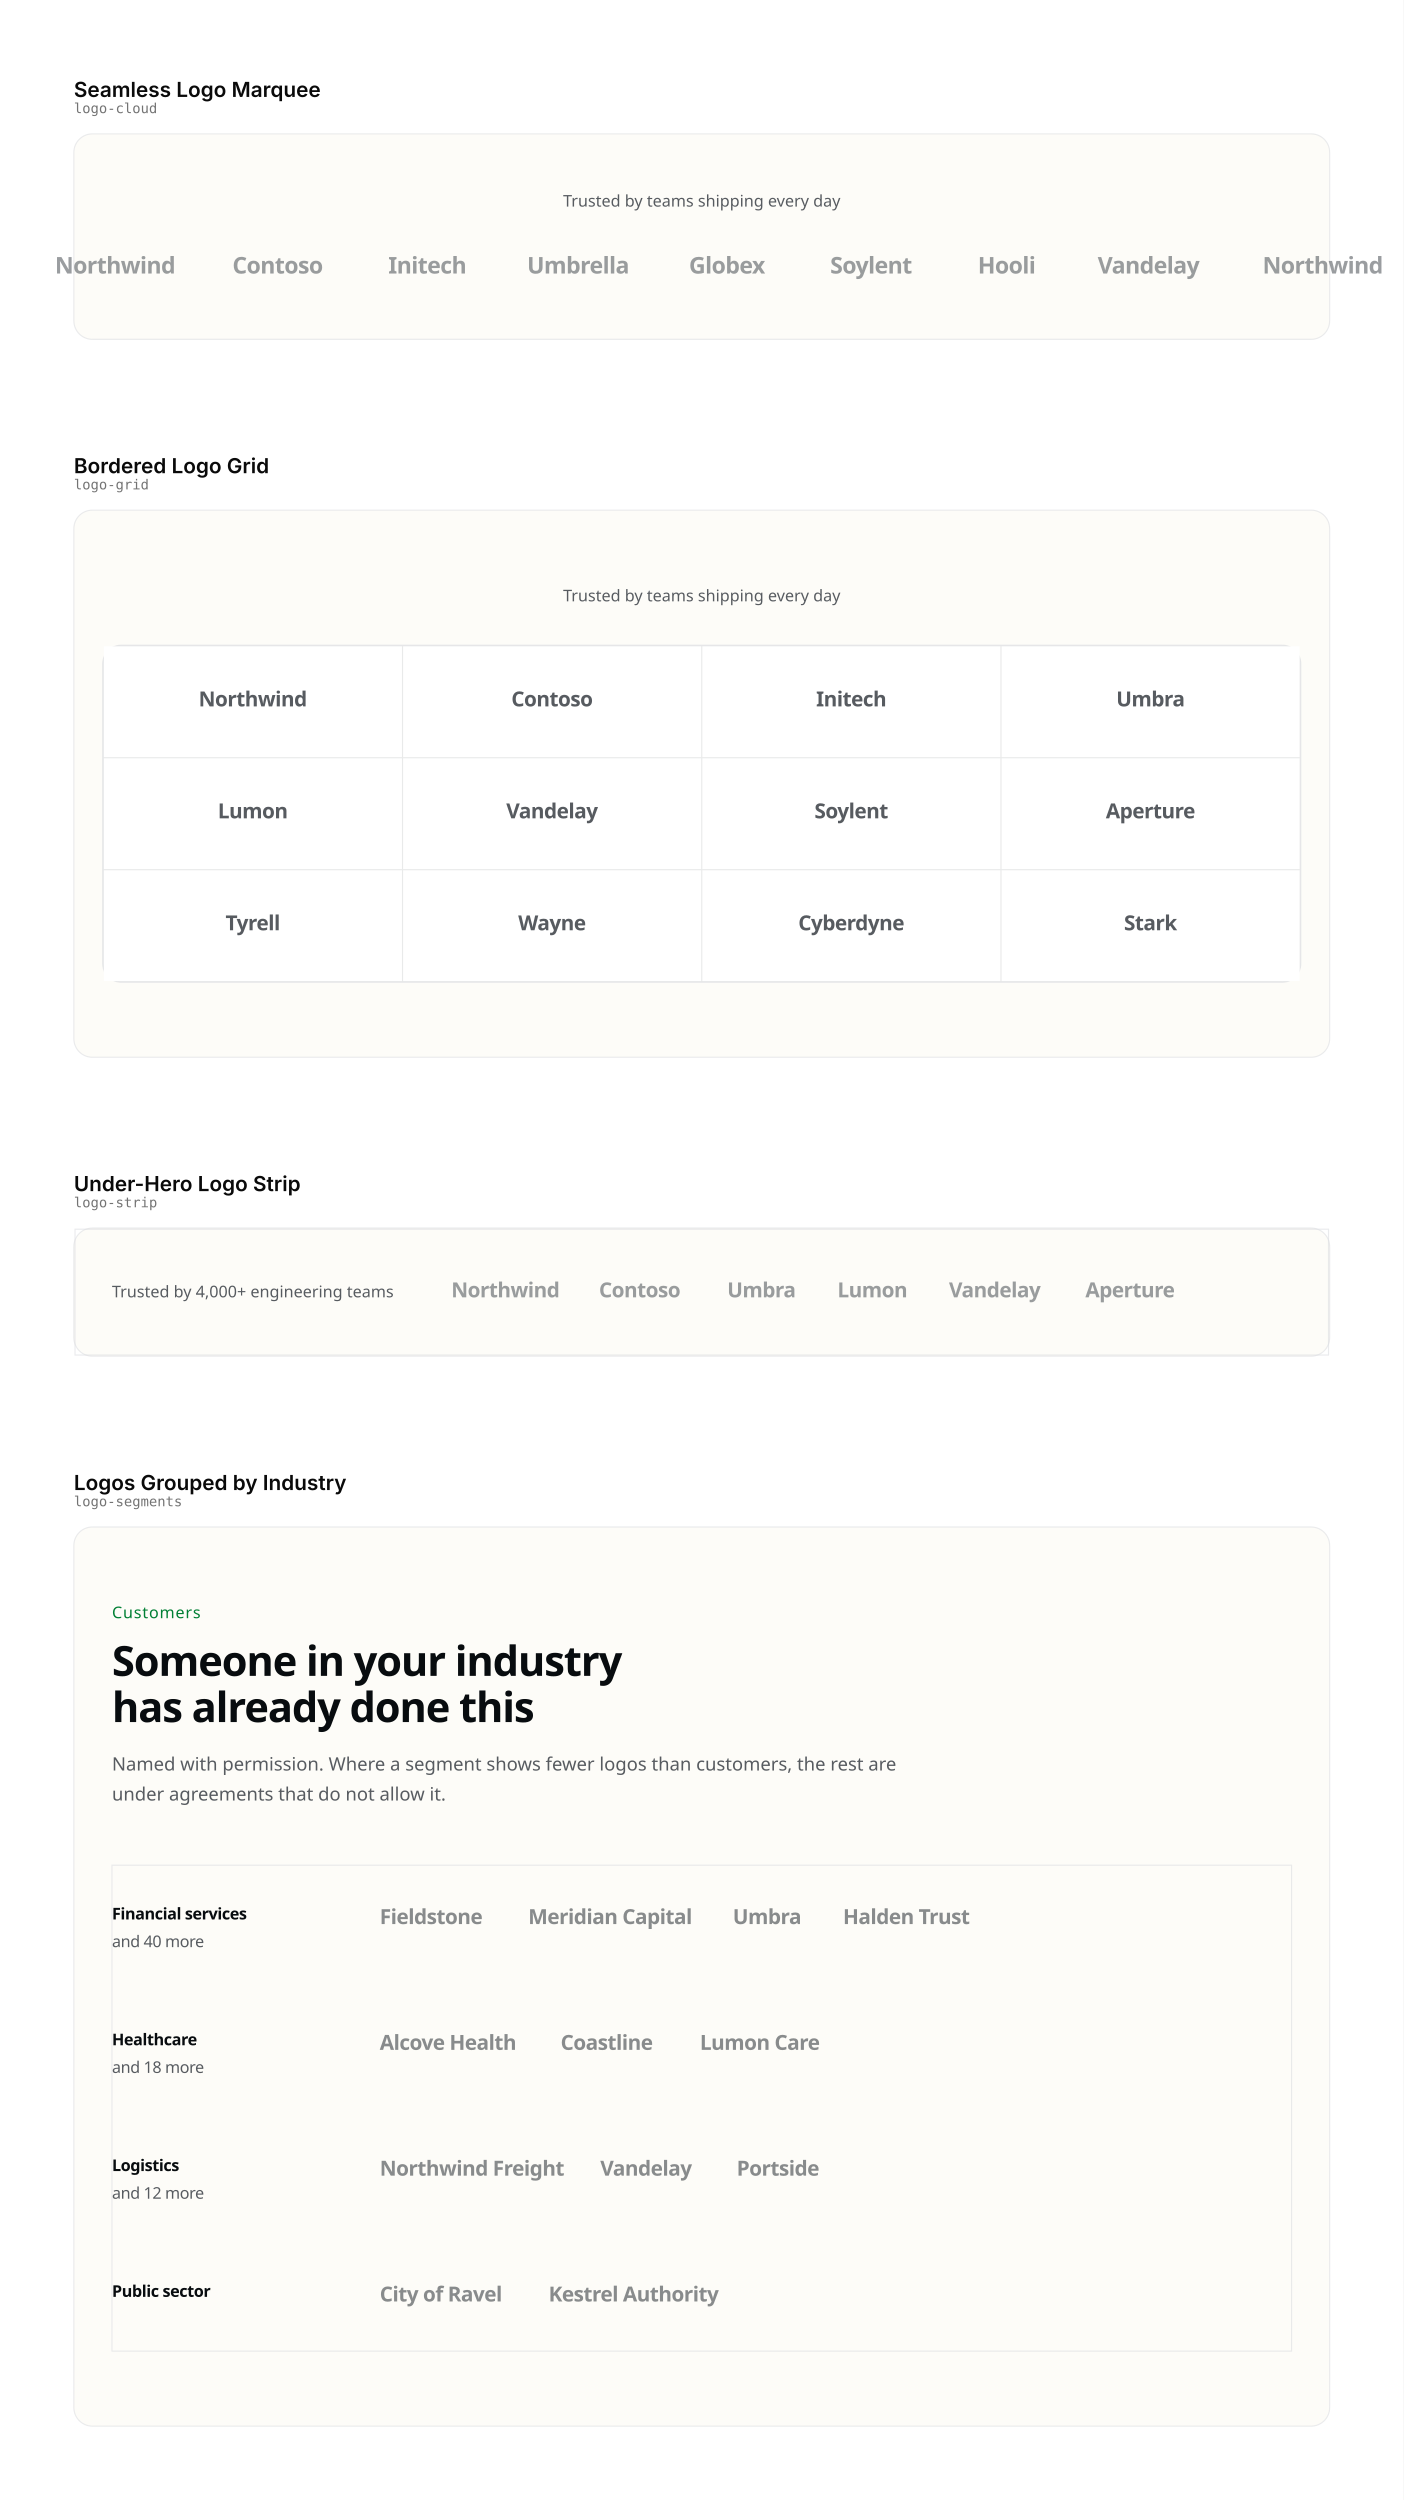
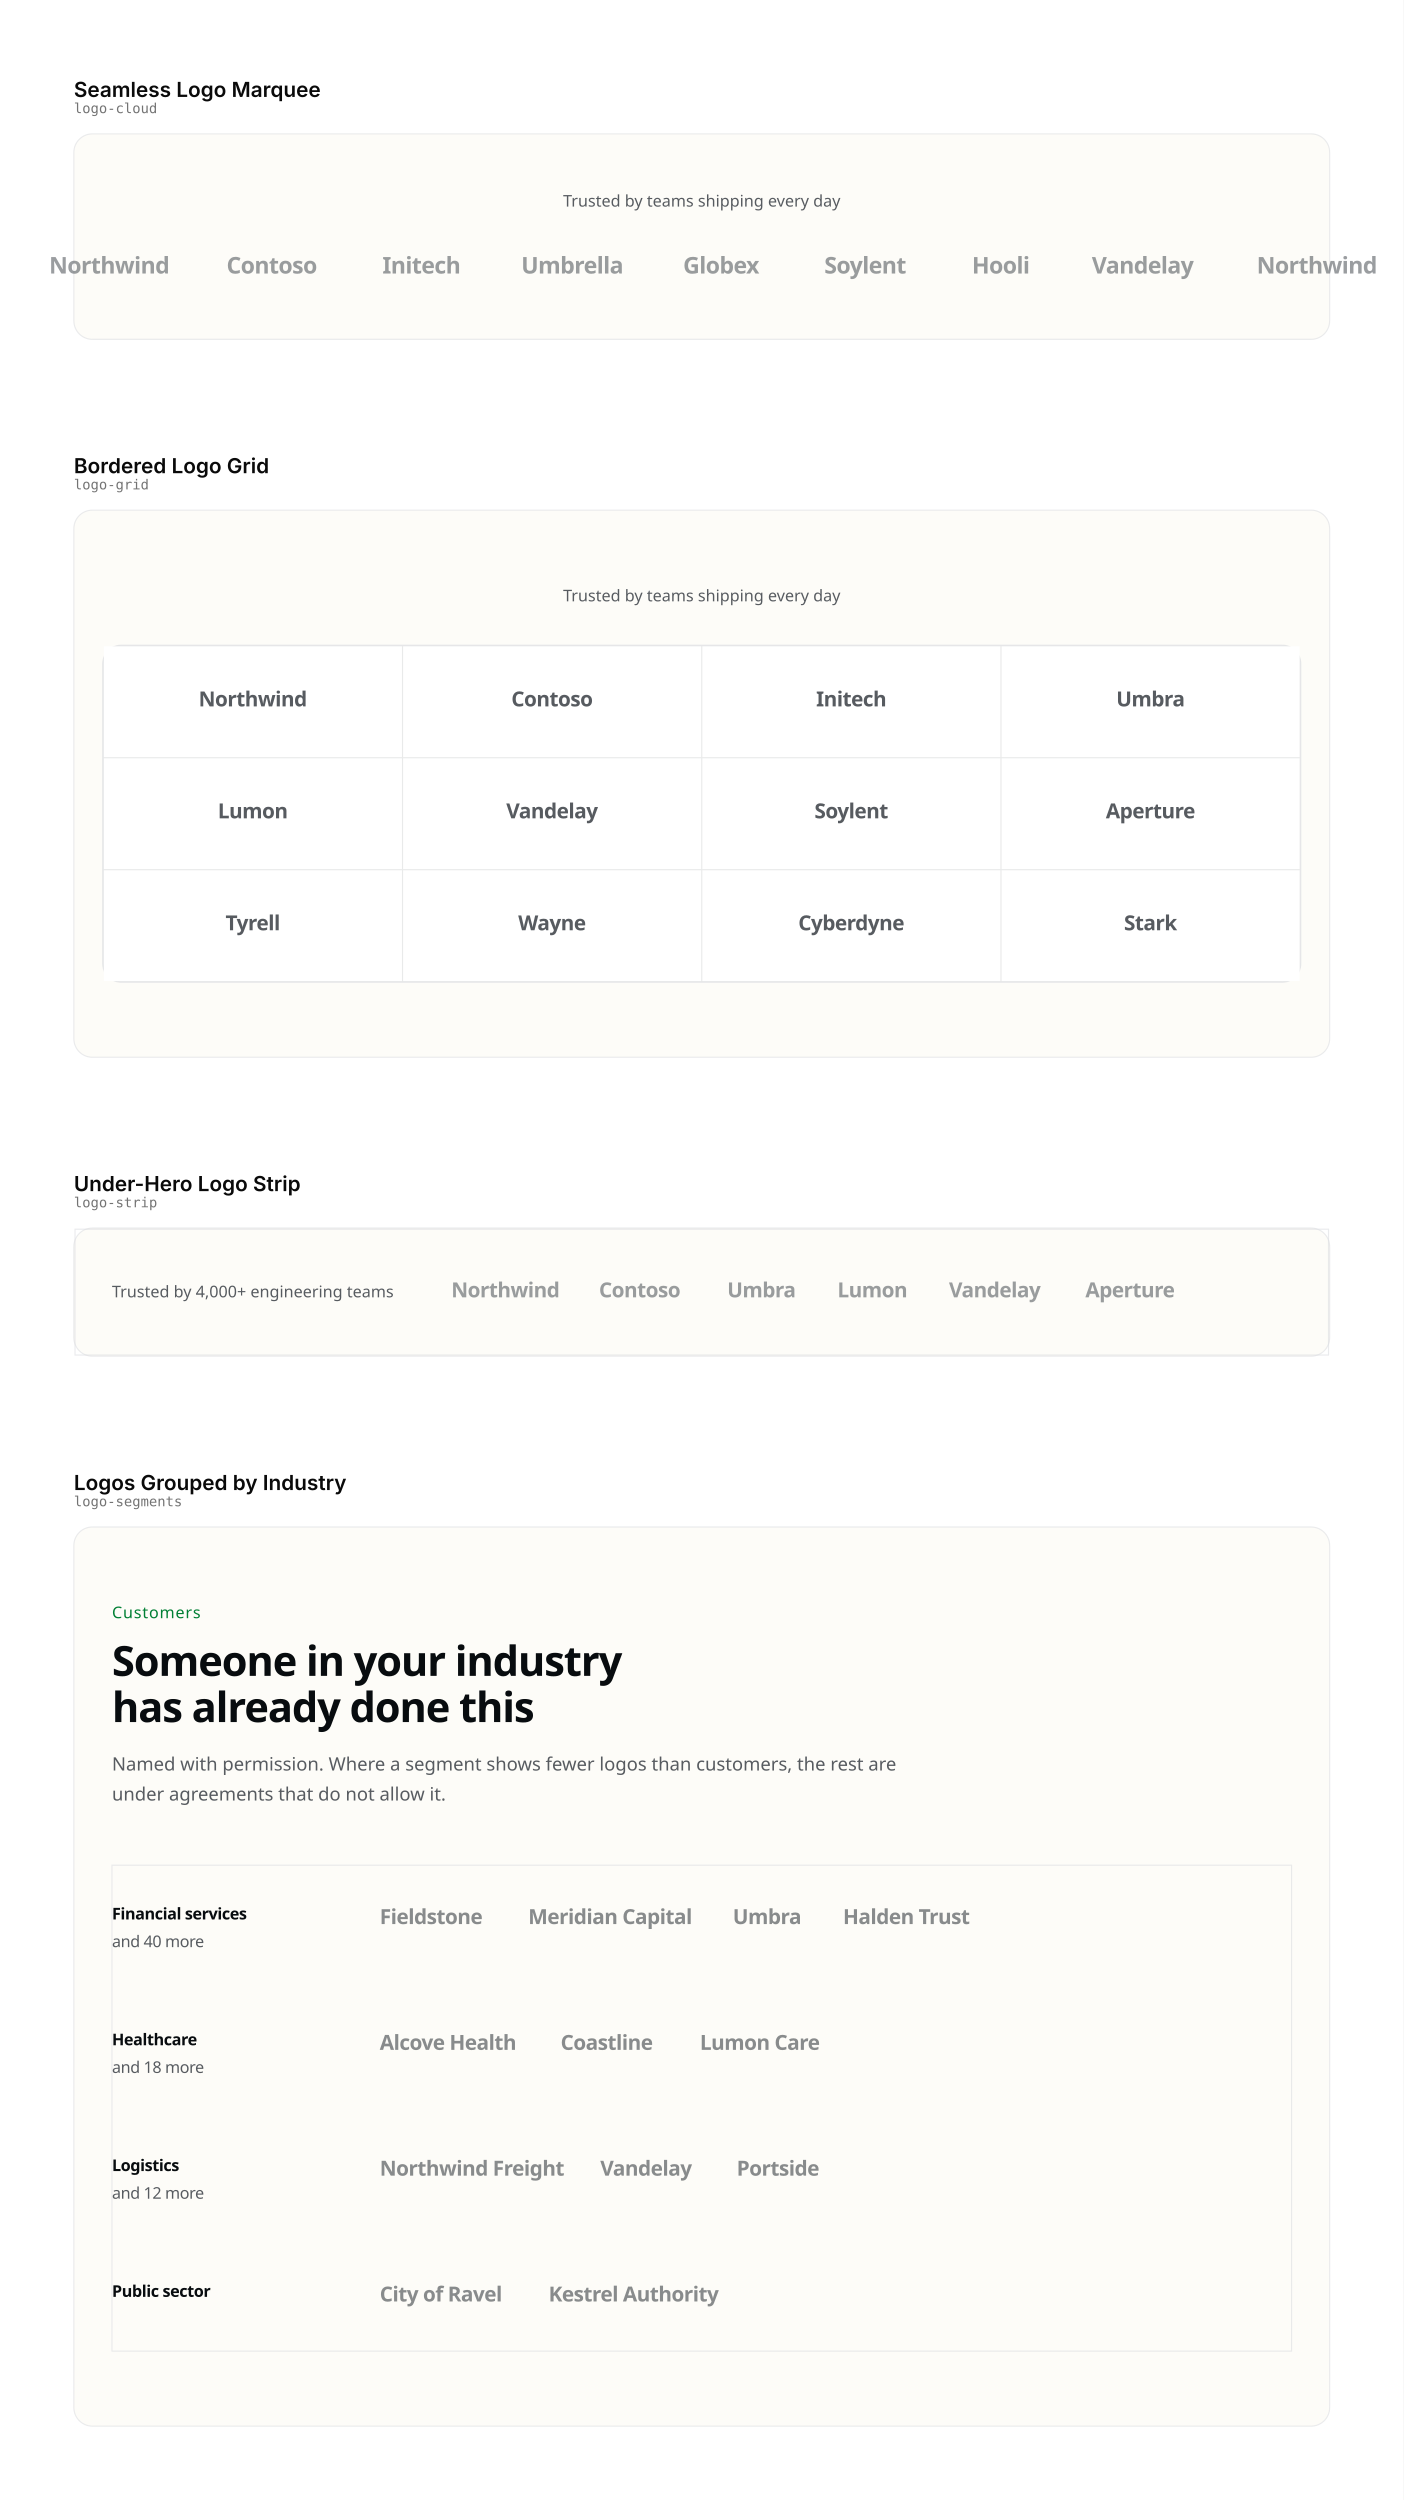
<svg xmlns="http://www.w3.org/2000/svg" width="1216" height="2166" viewBox="0 0 1216 2166" id="Hoverlab — Logo Clouds">
  <rect id="Background" x="0" y="0" width="1216" height="2166" fill="#ffffff" />
  <text id="Seamless Logo Marquee label" x="64" y="84" font-family="Inter, system-ui, sans-serif" font-size="18" font-weight="600" fill="#0a0a0a">Seamless Logo Marquee</text>
  <text id="logo-cloud id" x="64" y="98" font-family="ui-monospace, monospace" font-size="12" fill="#737373">logo-cloud</text>
  <g id="Seamless Logo Marquee" transform="translate(64, 116)">
    <rect id="container" x="0" y="0" width="1088" height="178" rx="16" fill="#fdfcf8" stroke="rgba(220, 222, 225, 0.6)" stroke-width="1" />
    <text id="Trusted by teams shipping every day" x="544" y="63" fill="#575b60" font-family="Geist, &quot;Geist Fallback&quot;" font-size="14" font-weight="500" text-anchor="middle">Trusted by teams shipping every day</text>
-     <text id="Northwind" x="-16.4" y="121" fill="rgba(87, 92, 97, 0.6)" font-family="Geist, &quot;Geist Fallback&quot;" font-size="20" font-weight="700" letter-spacing="-0.5">Northwind</text>
-     <text id="Contoso" x="137.35" y="121" fill="rgba(87, 92, 97, 0.6)" font-family="Geist, &quot;Geist Fallback&quot;" font-size="20" font-weight="700" letter-spacing="-0.5">Contoso</text>
-     <text id="Initech" x="272.39" y="121" fill="rgba(87, 92, 97, 0.6)" font-family="Geist, &quot;Geist Fallback&quot;" font-size="20" font-weight="700" letter-spacing="-0.5">Initech</text>
-     <text id="Umbrella" x="392.65" y="121" fill="rgba(87, 92, 97, 0.6)" font-family="Geist, &quot;Geist Fallback&quot;" font-size="20" font-weight="700" letter-spacing="-0.5">Umbrella</text>
-     <text id="Globex" x="532.93" y="121" fill="rgba(87, 92, 97, 0.6)" font-family="Geist, &quot;Geist Fallback&quot;" font-size="20" font-weight="700" letter-spacing="-0.5">Globex</text>
-     <text id="Soylent" x="655.24" y="121" fill="rgba(87, 92, 97, 0.6)" font-family="Geist, &quot;Geist Fallback&quot;" font-size="20" font-weight="700" letter-spacing="-0.5">Soylent</text>
-     <text id="Hooli" x="783.18" y="121" fill="rgba(87, 92, 97, 0.6)" font-family="Geist, &quot;Geist Fallback&quot;" font-size="20" font-weight="700" letter-spacing="-0.5">Hooli</text>
-     <text id="Vandelay" x="887.06" y="121" fill="rgba(87, 92, 97, 0.6)" font-family="Geist, &quot;Geist Fallback&quot;" font-size="20" font-weight="700" letter-spacing="-0.5">Vandelay</text>
-     <text id="Northwind 2" x="1029.9" y="121" fill="rgba(87, 92, 97, 0.6)" font-family="Geist, &quot;Geist Fallback&quot;" font-size="20" font-weight="700" letter-spacing="-0.5">Northwind</text>
-     <text id="Contoso 2" x="1183.65" y="121" fill="rgba(87, 92, 97, 0.6)" font-family="Geist, &quot;Geist Fallback&quot;" font-size="20" font-weight="700" letter-spacing="-0.5">Contoso</text>
-     <text id="Initech 2" x="1318.68" y="121" fill="rgba(87, 92, 97, 0.6)" font-family="Geist, &quot;Geist Fallback&quot;" font-size="20" font-weight="700" letter-spacing="-0.5">Initech</text>
-     <text id="Umbrella 2" x="1438.95" y="121" fill="rgba(87, 92, 97, 0.6)" font-family="Geist, &quot;Geist Fallback&quot;" font-size="20" font-weight="700" letter-spacing="-0.5">Umbrella</text>
-     <text id="Globex 2" x="1579.23" y="121" fill="rgba(87, 92, 97, 0.6)" font-family="Geist, &quot;Geist Fallback&quot;" font-size="20" font-weight="700" letter-spacing="-0.5">Globex</text>
-     <text id="Soylent 2" x="1701.54" y="121" fill="rgba(87, 92, 97, 0.6)" font-family="Geist, &quot;Geist Fallback&quot;" font-size="20" font-weight="700" letter-spacing="-0.5">Soylent</text>
-     <text id="Hooli 2" x="1829.48" y="121" fill="rgba(87, 92, 97, 0.6)" font-family="Geist, &quot;Geist Fallback&quot;" font-size="20" font-weight="700" letter-spacing="-0.5">Hooli</text>
-     <text id="Vandelay 2" x="1933.35" y="121" fill="rgba(87, 92, 97, 0.6)" font-family="Geist, &quot;Geist Fallback&quot;" font-size="20" font-weight="700" letter-spacing="-0.5">Vandelay</text>
+     <text id="Northwind" x="-21.49" y="121" fill="rgba(87, 92, 97, 0.6)" font-family="Geist, &quot;Geist Fallback&quot;" font-size="20" font-weight="700" letter-spacing="-0.5">Northwind</text>
+     <text id="Contoso" x="132.26" y="121" fill="rgba(87, 92, 97, 0.6)" font-family="Geist, &quot;Geist Fallback&quot;" font-size="20" font-weight="700" letter-spacing="-0.5">Contoso</text>
+     <text id="Initech" x="267.29" y="121" fill="rgba(87, 92, 97, 0.6)" font-family="Geist, &quot;Geist Fallback&quot;" font-size="20" font-weight="700" letter-spacing="-0.5">Initech</text>
+     <text id="Umbrella" x="387.56" y="121" fill="rgba(87, 92, 97, 0.6)" font-family="Geist, &quot;Geist Fallback&quot;" font-size="20" font-weight="700" letter-spacing="-0.5">Umbrella</text>
+     <text id="Globex" x="527.84" y="121" fill="rgba(87, 92, 97, 0.6)" font-family="Geist, &quot;Geist Fallback&quot;" font-size="20" font-weight="700" letter-spacing="-0.5">Globex</text>
+     <text id="Soylent" x="650.15" y="121" fill="rgba(87, 92, 97, 0.6)" font-family="Geist, &quot;Geist Fallback&quot;" font-size="20" font-weight="700" letter-spacing="-0.5">Soylent</text>
+     <text id="Hooli" x="778.09" y="121" fill="rgba(87, 92, 97, 0.6)" font-family="Geist, &quot;Geist Fallback&quot;" font-size="20" font-weight="700" letter-spacing="-0.5">Hooli</text>
+     <text id="Vandelay" x="881.97" y="121" fill="rgba(87, 92, 97, 0.6)" font-family="Geist, &quot;Geist Fallback&quot;" font-size="20" font-weight="700" letter-spacing="-0.5">Vandelay</text>
+     <text id="Northwind 2" x="1024.81" y="121" fill="rgba(87, 92, 97, 0.6)" font-family="Geist, &quot;Geist Fallback&quot;" font-size="20" font-weight="700" letter-spacing="-0.5">Northwind</text>
+     <text id="Contoso 2" x="1178.56" y="121" fill="rgba(87, 92, 97, 0.6)" font-family="Geist, &quot;Geist Fallback&quot;" font-size="20" font-weight="700" letter-spacing="-0.5">Contoso</text>
+     <text id="Initech 2" x="1313.59" y="121" fill="rgba(87, 92, 97, 0.6)" font-family="Geist, &quot;Geist Fallback&quot;" font-size="20" font-weight="700" letter-spacing="-0.5">Initech</text>
+     <text id="Umbrella 2" x="1433.86" y="121" fill="rgba(87, 92, 97, 0.6)" font-family="Geist, &quot;Geist Fallback&quot;" font-size="20" font-weight="700" letter-spacing="-0.5">Umbrella</text>
+     <text id="Globex 2" x="1574.14" y="121" fill="rgba(87, 92, 97, 0.6)" font-family="Geist, &quot;Geist Fallback&quot;" font-size="20" font-weight="700" letter-spacing="-0.5">Globex</text>
+     <text id="Soylent 2" x="1696.45" y="121" fill="rgba(87, 92, 97, 0.6)" font-family="Geist, &quot;Geist Fallback&quot;" font-size="20" font-weight="700" letter-spacing="-0.5">Soylent</text>
+     <text id="Hooli 2" x="1824.39" y="121" fill="rgba(87, 92, 97, 0.6)" font-family="Geist, &quot;Geist Fallback&quot;" font-size="20" font-weight="700" letter-spacing="-0.5">Hooli</text>
+     <text id="Vandelay 2" x="1928.26" y="121" fill="rgba(87, 92, 97, 0.6)" font-family="Geist, &quot;Geist Fallback&quot;" font-size="20" font-weight="700" letter-spacing="-0.5">Vandelay</text>
  </g>
  <text id="Bordered Logo Grid label" x="64" y="410" font-family="Inter, system-ui, sans-serif" font-size="18" font-weight="600" fill="#0a0a0a">Bordered Logo Grid</text>
  <text id="logo-grid id" x="64" y="424" font-family="ui-monospace, monospace" font-size="12" fill="#737373">logo-grid</text>
  <g id="Bordered Logo Grid" transform="translate(64, 442)">
    <rect id="container" x="0" y="0" width="1088" height="474" rx="16" fill="#fdfcf8" stroke="rgba(220, 222, 225, 0.6)" stroke-width="1" />
    <text id="Trusted by teams shipping every day" x="544" y="79" fill="#575b60" font-family="Geist, &quot;Geist Fallback&quot;" font-size="14" font-weight="500" text-anchor="middle">Trusted by teams shipping every day</text>
    <rect id="container 2" x="25" y="117" width="1038" height="292" rx="16" fill="rgba(220, 222, 225, 0.6)" stroke="rgba(220, 222, 225, 0.6)" stroke-width="1" />
    <rect id="list item" x="26" y="118" width="258.25" height="96" fill="#ffffff" />
    <text id="Northwind" x="155.12" y="170" fill="#575b60" font-family="Geist, &quot;Geist Fallback&quot;" font-size="18" font-weight="600" letter-spacing="-0.45" text-anchor="middle">Northwind</text>
    <rect id="list item 2" x="285.25" y="118" width="258.25" height="96" fill="#ffffff" />
    <text id="Contoso" x="414.37" y="170" fill="#575b60" font-family="Geist, &quot;Geist Fallback&quot;" font-size="18" font-weight="600" letter-spacing="-0.45" text-anchor="middle">Contoso</text>
    <rect id="list item 3" x="544.5" y="118" width="258.25" height="96" fill="#ffffff" />
    <text id="Initech" x="673.62" y="170" fill="#575b60" font-family="Geist, &quot;Geist Fallback&quot;" font-size="18" font-weight="600" letter-spacing="-0.45" text-anchor="middle">Initech</text>
    <rect id="list item 4" x="803.75" y="118" width="258.25" height="96" fill="#ffffff" />
    <text id="Umbra" x="932.88" y="170" fill="#575b60" font-family="Geist, &quot;Geist Fallback&quot;" font-size="18" font-weight="600" letter-spacing="-0.45" text-anchor="middle">Umbra</text>
    <rect id="list item 5" x="26" y="215" width="258.25" height="96" fill="#ffffff" />
    <text id="Lumon" x="155.12" y="267" fill="#575b60" font-family="Geist, &quot;Geist Fallback&quot;" font-size="18" font-weight="600" letter-spacing="-0.45" text-anchor="middle">Lumon</text>
    <rect id="list item 6" x="285.25" y="215" width="258.25" height="96" fill="#ffffff" />
    <text id="Vandelay" x="414.38" y="267" fill="#575b60" font-family="Geist, &quot;Geist Fallback&quot;" font-size="18" font-weight="600" letter-spacing="-0.45" text-anchor="middle">Vandelay</text>
    <rect id="list item 7" x="544.5" y="215" width="258.25" height="96" fill="#ffffff" />
    <text id="Soylent" x="673.63" y="267" fill="#575b60" font-family="Geist, &quot;Geist Fallback&quot;" font-size="18" font-weight="600" letter-spacing="-0.45" text-anchor="middle">Soylent</text>
    <rect id="list item 8" x="803.75" y="215" width="258.25" height="96" fill="#ffffff" />
    <text id="Aperture" x="932.87" y="267" fill="#575b60" font-family="Geist, &quot;Geist Fallback&quot;" font-size="18" font-weight="600" letter-spacing="-0.45" text-anchor="middle">Aperture</text>
    <rect id="list item 9" x="26" y="312" width="258.25" height="96" fill="#ffffff" />
    <text id="Tyrell" x="155.13" y="364" fill="#575b60" font-family="Geist, &quot;Geist Fallback&quot;" font-size="18" font-weight="600" letter-spacing="-0.45" text-anchor="middle">Tyrell</text>
    <rect id="list item 10" x="285.25" y="312" width="258.25" height="96" fill="#ffffff" />
    <text id="Wayne" x="414.37" y="364" fill="#575b60" font-family="Geist, &quot;Geist Fallback&quot;" font-size="18" font-weight="600" letter-spacing="-0.45" text-anchor="middle">Wayne</text>
    <rect id="list item 11" x="544.5" y="312" width="258.25" height="96" fill="#ffffff" />
    <text id="Cyberdyne" x="673.63" y="364" fill="#575b60" font-family="Geist, &quot;Geist Fallback&quot;" font-size="18" font-weight="600" letter-spacing="-0.45" text-anchor="middle">Cyberdyne</text>
    <rect id="list item 12" x="803.75" y="312" width="258.25" height="96" fill="#ffffff" />
    <text id="Stark" x="932.87" y="364" fill="#575b60" font-family="Geist, &quot;Geist Fallback&quot;" font-size="18" font-weight="600" letter-spacing="-0.45" text-anchor="middle">Stark</text>
  </g>
  <text id="Under-Hero Logo Strip label" x="64" y="1032" font-family="Inter, system-ui, sans-serif" font-size="18" font-weight="600" fill="#0a0a0a">Under-Hero Logo Strip</text>
  <text id="logo-strip id" x="64" y="1046" font-family="ui-monospace, monospace" font-size="12" fill="#737373">logo-strip</text>
  <g id="Under-Hero Logo Strip" transform="translate(64, 1064)">
    <rect id="container" x="0" y="0" width="1088" height="111" rx="16" fill="#fdfcf8" stroke="rgba(220, 222, 225, 0.6)" stroke-width="1" />
    <rect id="section" x="1" y="1" width="1086" height="109" fill="none" stroke="rgba(220, 222, 225, 0.6)" stroke-width="1" />
    <text id="Trusted by 4,000+ engineering teams" x="33" y="60" fill="#575b60" font-family="Geist, &quot;Geist Fallback&quot;" font-size="14" font-weight="500">Trusted by 4,000+ engineering teams</text>
    <text id="Northwind" x="326.95" y="60" fill="rgba(87, 92, 97, 0.6)" font-family="Geist, &quot;Geist Fallback&quot;" font-size="18" font-weight="700" letter-spacing="-0.45">Northwind</text>
    <text id="Contoso" x="454.92" y="60" fill="rgba(87, 92, 97, 0.6)" font-family="Geist, &quot;Geist Fallback&quot;" font-size="18" font-weight="700" letter-spacing="-0.45">Contoso</text>
    <text id="Umbra" x="566.05" y="60" fill="rgba(87, 92, 97, 0.6)" font-family="Geist, &quot;Geist Fallback&quot;" font-size="18" font-weight="700" letter-spacing="-0.45">Umbra</text>
    <text id="Lumon" x="661.52" y="60" fill="rgba(87, 92, 97, 0.6)" font-family="Geist, &quot;Geist Fallback&quot;" font-size="18" font-weight="700" letter-spacing="-0.45">Lumon</text>
    <text id="Vandelay" x="758.2" y="60" fill="rgba(87, 92, 97, 0.6)" font-family="Geist, &quot;Geist Fallback&quot;" font-size="18" font-weight="700" letter-spacing="-0.45">Vandelay</text>
    <text id="Aperture" x="876.36" y="60" fill="rgba(87, 92, 97, 0.6)" font-family="Geist, &quot;Geist Fallback&quot;" font-size="18" font-weight="700" letter-spacing="-0.45">Aperture</text>
  </g>
  <text id="Logos Grouped by Industry label" x="64" y="1291" font-family="Inter, system-ui, sans-serif" font-size="18" font-weight="600" fill="#0a0a0a">Logos Grouped by Industry</text>
  <text id="logo-segments id" x="64" y="1305" font-family="ui-monospace, monospace" font-size="12" fill="#737373">logo-segments</text>
  <g id="Logos Grouped by Industry" transform="translate(64, 1323)">
    <rect id="container" x="0" y="0" width="1088" height="779" rx="16" fill="#fdfcf8" stroke="rgba(220, 222, 225, 0.6)" stroke-width="1" />
    <text id="Customers" x="33" y="79" fill="#007f34" font-family="Geist, &quot;Geist Fallback&quot;" font-size="14" font-weight="500" letter-spacing="0.7">Customers</text>
    <text id="Someone in your industry" x="33" y="129" fill="#080c0f" font-family="Geist, &quot;Geist Fallback&quot;" font-size="36" font-weight="700" letter-spacing="-0.9">Someone in your industry</text>
    <text id="has already done this" x="33" y="169" fill="#080c0f" font-family="Geist, &quot;Geist Fallback&quot;" font-size="36" font-weight="700" letter-spacing="-0.9">has already done this</text>
    <text id="Named with permission. Where a segment s…" x="33" y="211" fill="#575b60" font-family="Geist, &quot;Geist Fallback&quot;" font-size="16">Named with permission. Where a segment shows fewer logos than customers, the rest are</text>
    <text id="under agreements that do not allow it." x="33" y="237" fill="#575b60" font-family="Geist, &quot;Geist Fallback&quot;" font-size="16">under agreements that do not allow it.</text>
    <rect id="container 2" x="33" y="293" width="1022" height="421" fill="none" stroke="rgba(220, 222, 225, 0.6)" stroke-width="1" />
    <text id="Financial services" x="33" y="340" fill="#080c0f" font-family="Geist, &quot;Geist Fallback&quot;" font-size="14" font-weight="600" letter-spacing="-0.35">Financial services</text>
    <text id="and 40 more" x="33" y="364" fill="#575b60" font-family="Geist, &quot;Geist Fallback&quot;" font-size="14" letter-spacing="-0.35">and 40 more</text>
    <text id="Fieldstone" x="265" y="344" fill="rgba(87, 91, 95, 0.702)" font-family="Geist, &quot;Geist Fallback&quot;" font-size="18" font-weight="700" letter-spacing="-0.45">Fieldstone</text>
    <text id="Meridian Capital" x="393.64" y="344" fill="rgba(87, 91, 95, 0.702)" font-family="Geist, &quot;Geist Fallback&quot;" font-size="18" font-weight="700" letter-spacing="-0.45">Meridian Capital</text>
    <text id="Umbra" x="570.89" y="344" fill="rgba(87, 91, 95, 0.702)" font-family="Geist, &quot;Geist Fallback&quot;" font-size="18" font-weight="700" letter-spacing="-0.45">Umbra</text>
    <text id="Halden Trust" x="666.36" y="344" fill="rgba(87, 91, 95, 0.702)" font-family="Geist, &quot;Geist Fallback&quot;" font-size="18" font-weight="700" letter-spacing="-0.45">Halden Trust</text>
    <text id="Healthcare" x="33" y="449" fill="#080c0f" font-family="Geist, &quot;Geist Fallback&quot;" font-size="14" font-weight="600" letter-spacing="-0.35">Healthcare</text>
    <text id="and 18 more" x="33" y="473" fill="#575b60" font-family="Geist, &quot;Geist Fallback&quot;" font-size="14" letter-spacing="-0.35">and 18 more</text>
    <text id="Alcove Health" x="265" y="453" fill="rgba(87, 91, 95, 0.702)" font-family="Geist, &quot;Geist Fallback&quot;" font-size="18" font-weight="700" letter-spacing="-0.45">Alcove Health</text>
    <text id="Coastline" x="421.69" y="453" fill="rgba(87, 91, 95, 0.702)" font-family="Geist, &quot;Geist Fallback&quot;" font-size="18" font-weight="700" letter-spacing="-0.45">Coastline</text>
    <text id="Lumon Care" x="542.36" y="453" fill="rgba(87, 91, 95, 0.702)" font-family="Geist, &quot;Geist Fallback&quot;" font-size="18" font-weight="700" letter-spacing="-0.45">Lumon Care</text>
    <text id="Logistics" x="33" y="558" fill="#080c0f" font-family="Geist, &quot;Geist Fallback&quot;" font-size="14" font-weight="600" letter-spacing="-0.35">Logistics</text>
    <text id="and 12 more" x="33" y="582" fill="#575b60" font-family="Geist, &quot;Geist Fallback&quot;" font-size="14" letter-spacing="-0.35">and 12 more</text>
    <text id="Northwind Freight" x="265" y="562" fill="rgba(87, 91, 95, 0.702)" font-family="Geist, &quot;Geist Fallback&quot;" font-size="18" font-weight="700" letter-spacing="-0.45">Northwind Freight</text>
    <text id="Vandelay" x="456.08" y="562" fill="rgba(87, 91, 95, 0.702)" font-family="Geist, &quot;Geist Fallback&quot;" font-size="18" font-weight="700" letter-spacing="-0.45">Vandelay</text>
    <text id="Portside" x="574.23" y="562" fill="rgba(87, 91, 95, 0.702)" font-family="Geist, &quot;Geist Fallback&quot;" font-size="18" font-weight="700" letter-spacing="-0.45">Portside</text>
    <text id="Public sector" x="33" y="667" fill="#080c0f" font-family="Geist, &quot;Geist Fallback&quot;" font-size="14" font-weight="600" letter-spacing="-0.35">Public sector</text>
    <text id="City of Ravel" x="265" y="671" fill="rgba(87, 91, 95, 0.702)" font-family="Geist, &quot;Geist Fallback&quot;" font-size="18" font-weight="700" letter-spacing="-0.45">City of Ravel</text>
    <text id="Kestrel Authority" x="411.28" y="671" fill="rgba(87, 91, 95, 0.702)" font-family="Geist, &quot;Geist Fallback&quot;" font-size="18" font-weight="700" letter-spacing="-0.45">Kestrel Authority</text>
  </g>
</svg>
